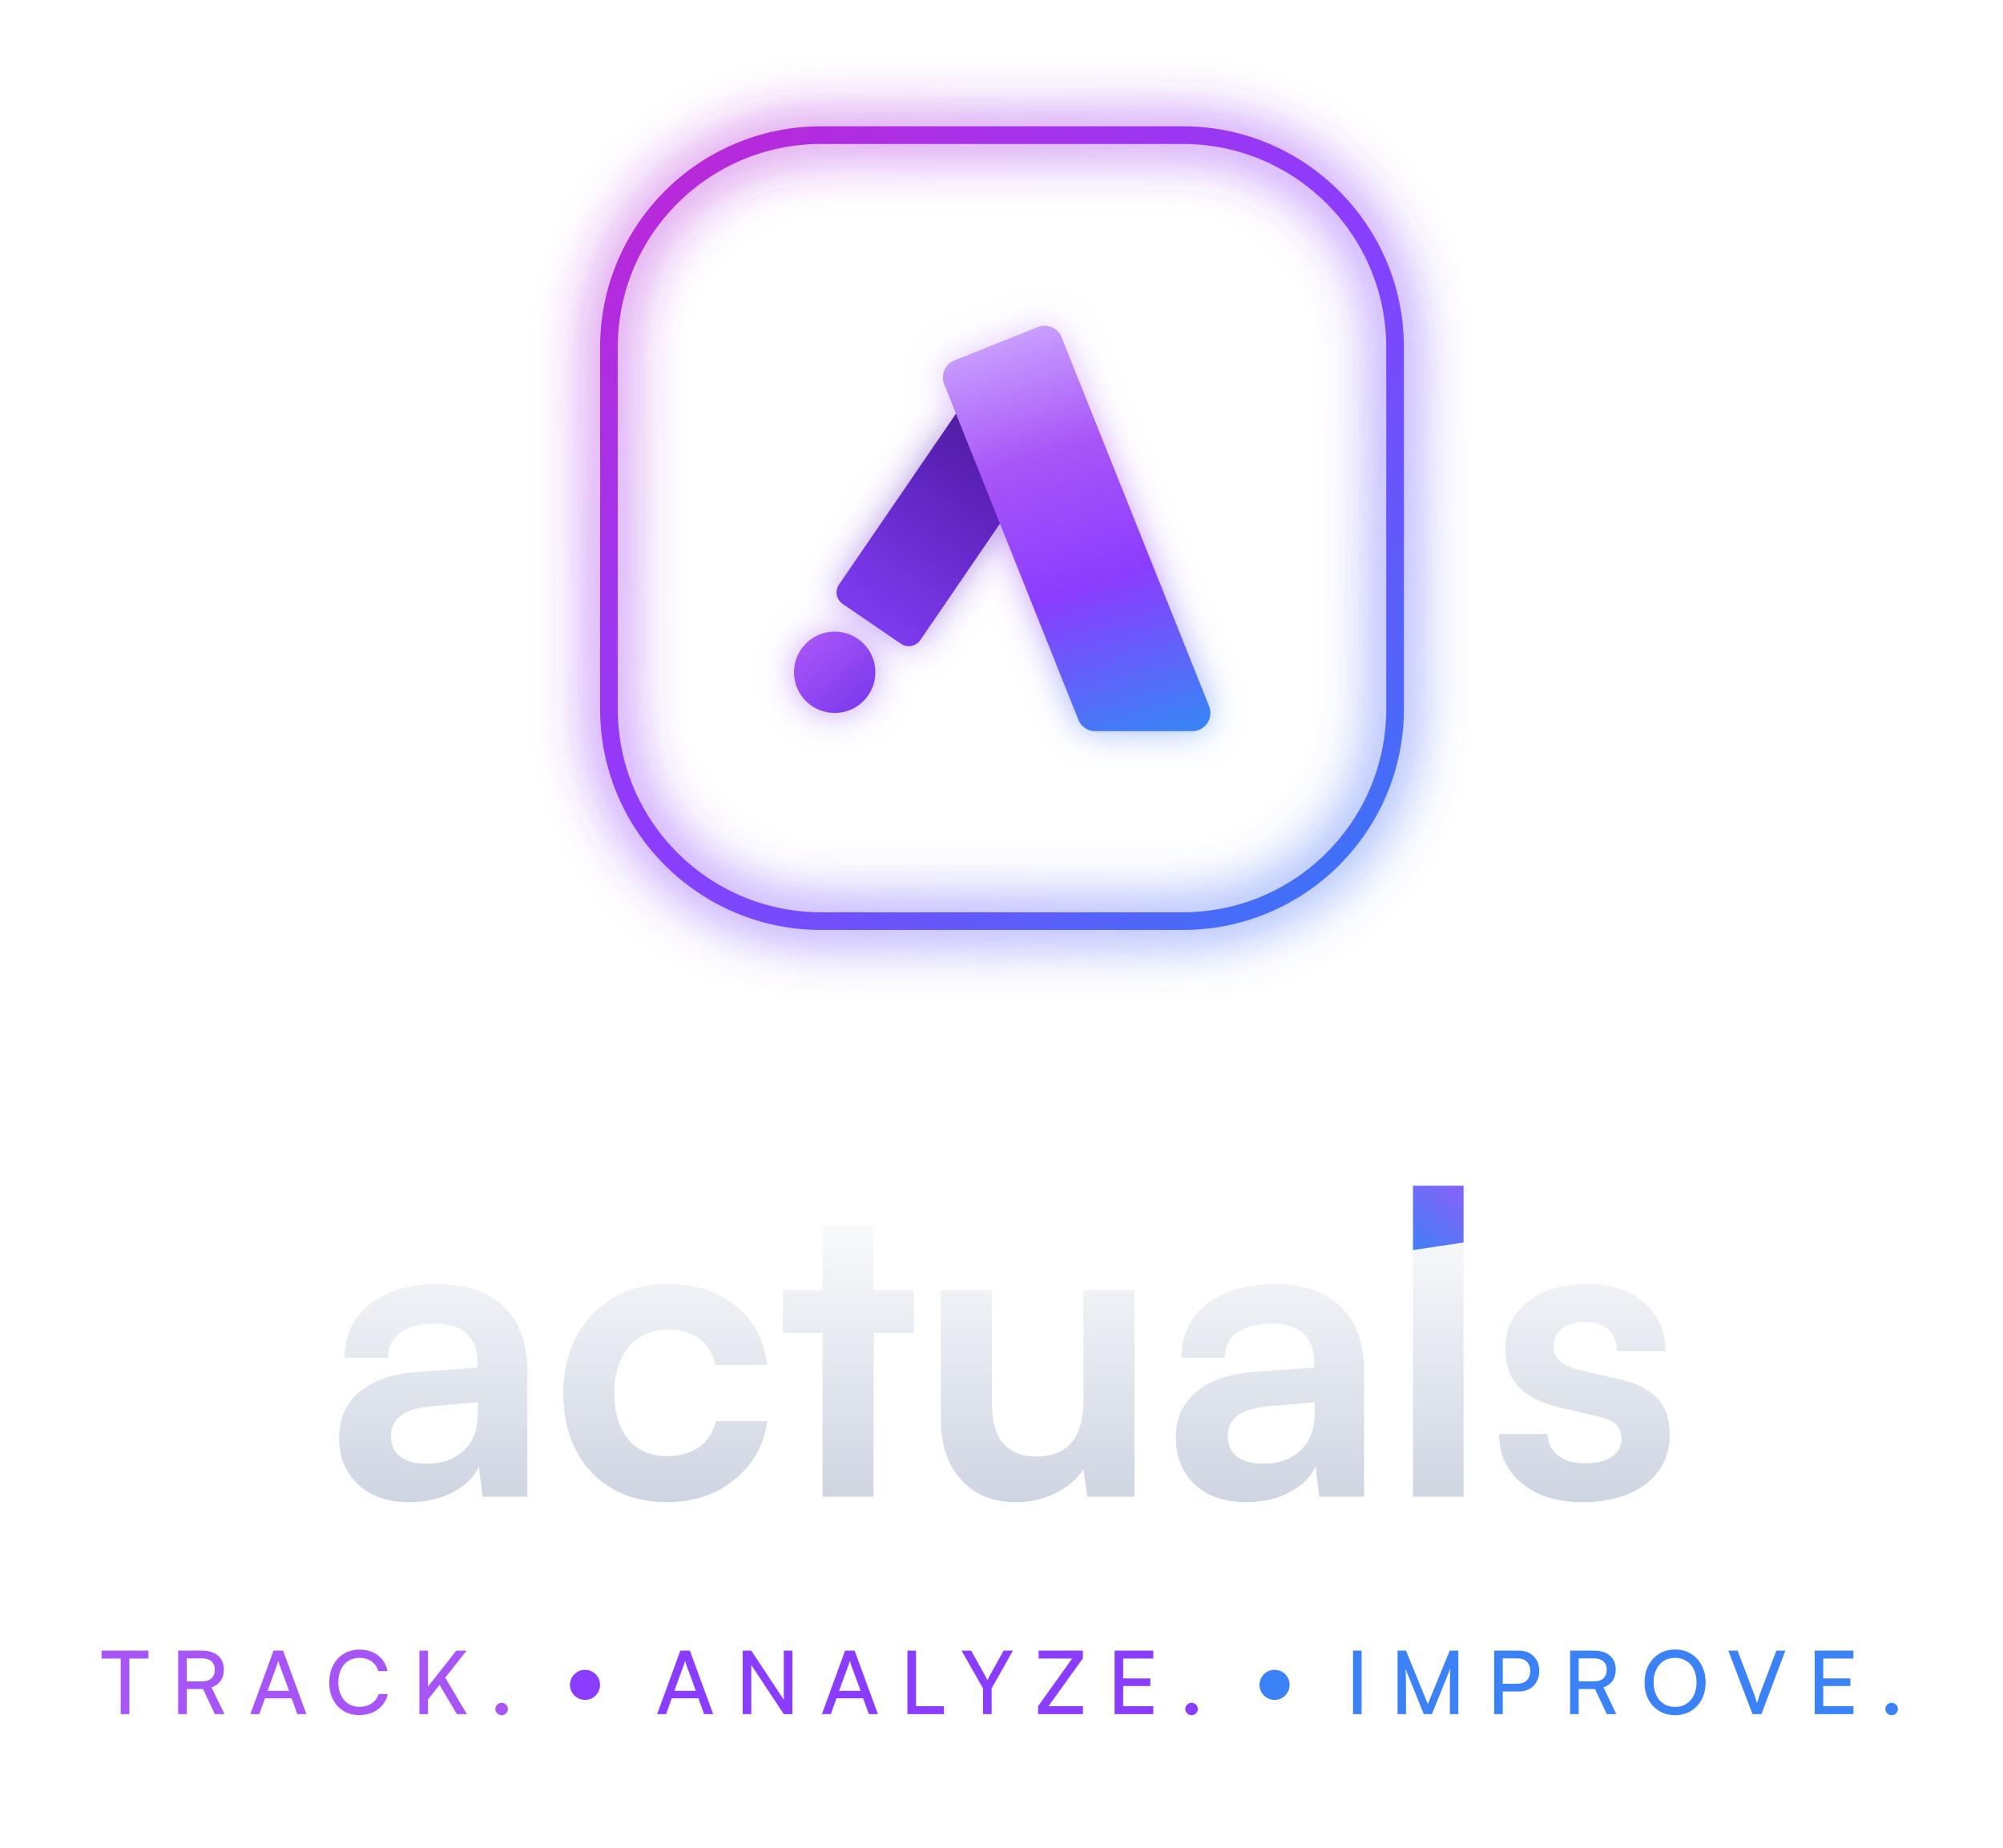
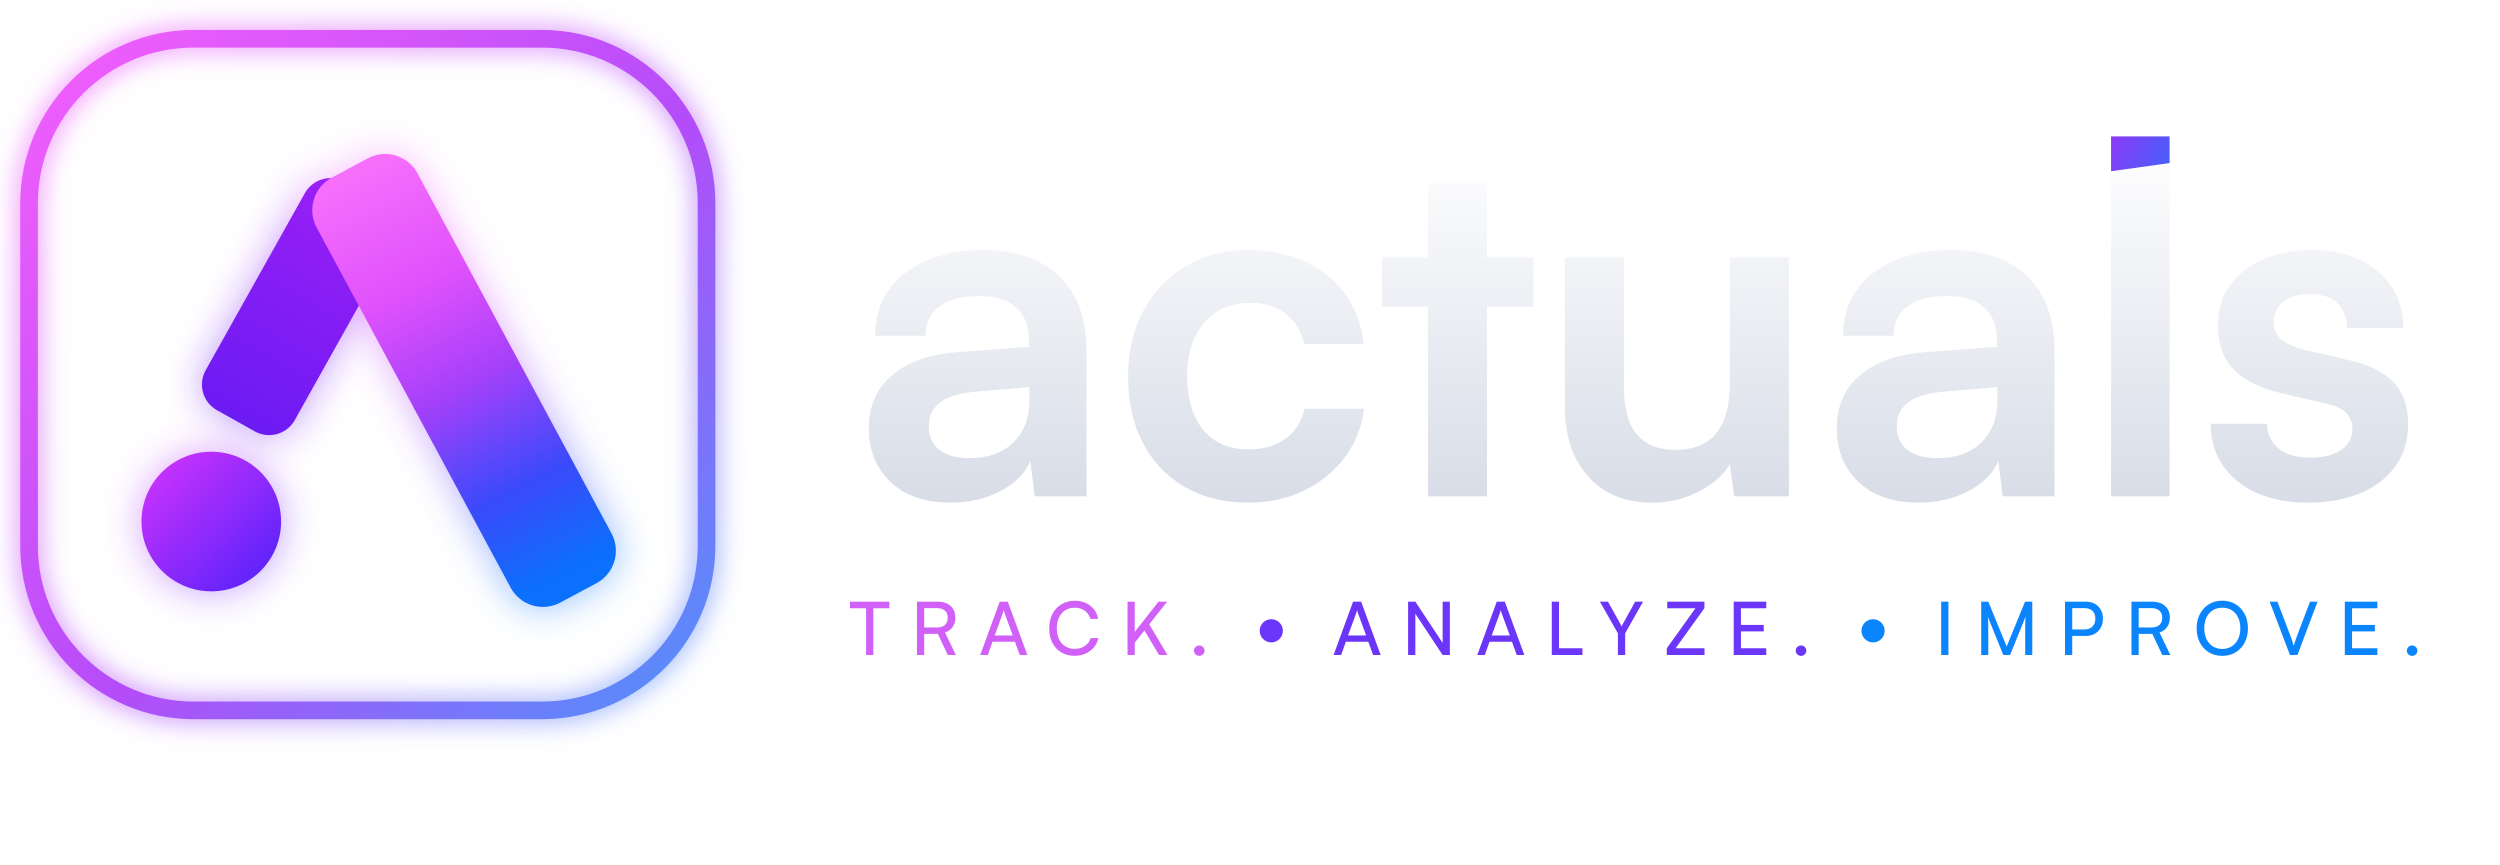
- <svg xmlns="http://www.w3.org/2000/svg" viewBox="-12 -6 479 442">
+ <svg xmlns="http://www.w3.org/2000/svg" viewBox="-6 -102.6 516.8 178.8">
  <defs>
-     <linearGradient id="fdfront" x1="300" y1="60" x2="420" y2="440" gradientUnits="userSpaceOnUse">
-       <stop offset="0" stop-color="#C9A0FF" />
-       <stop offset="0.30" stop-color="#A855F7" />
-       <stop offset="0.62" stop-color="#8B3DFF" />
-       <stop offset="1" stop-color="#3B82F6" />
+     <linearGradient id="fdfront" x1="626" y1="350" x2="905" y2="895" gradientUnits="userSpaceOnUse">
+       <stop offset="0" stop-color="#F56EFC" />
+       <stop offset="0.28" stop-color="#DF51FC" />
+       <stop offset="0.52" stop-color="#A640FA" />
+       <stop offset="0.78" stop-color="#3A4AFA" />
+       <stop offset="1" stop-color="#0B70FC" />
    </linearGradient>
-     <linearGradient id="fdback" x1="290" y1="145" x2="150" y2="335" gradientUnits="userSpaceOnUse">
-       <stop offset="0" stop-color="#4A1A93" />
-       <stop offset="0.35" stop-color="#5B21B6" />
-       <stop offset="1" stop-color="#7C3AED" />
+     <linearGradient id="fdback" x1="618" y1="385" x2="450" y2="690" gradientUnits="userSpaceOnUse">
+       <stop offset="0" stop-color="#9A1FF6" />
+       <stop offset="1" stop-color="#6C1BF3" />
    </linearGradient>
-     <linearGradient id="fddotg" x1="80" y1="356" x2="136" y2="416" gradientUnits="userSpaceOnUse">
-       <stop offset="0" stop-color="#A855F7" />
-       <stop offset="1" stop-color="#7C3AED" />
+     <linearGradient id="fddotg" x1="340" y1="750" x2="490" y2="905" gradientUnits="userSpaceOnUse">
+       <stop offset="0" stop-color="#C932FC" />
+       <stop offset="1" stop-color="#5A22FA" />
+     </linearGradient>
+     <linearGradient id="fdring" x1="166" y1="170" x2="1088" y2="1084" gradientUnits="userSpaceOnUse">
+       <stop offset="0" stop-color="#F45FFC" />
+       <stop offset="0.55" stop-color="#B44CF9" />
+       <stop offset="1" stop-color="#4E93FA" />
    </linearGradient>
    <filter id="fdsoft" x="-60%" y="-60%" width="220%" height="220%">
-       <feGaussianBlur stdDeviation="16" />
+       <feGaussianBlur stdDeviation="26" />
    </filter>
-     <linearGradient id="fdring" x1="60" y1="40" x2="460" y2="480" gradientUnits="userSpaceOnUse">
-       <stop offset="0" stop-color="#C026D3" />
-       <stop offset="0.5" stop-color="#8B3DFF" />
-       <stop offset="1" stop-color="#2E7DF6" />
+     <filter id="fdrsoft" x="-40%" y="-40%" width="180%" height="180%">
+       <feGaussianBlur stdDeviation="18" />
+     </filter>
+     <filter id="fdfold" x="-100%" y="-100%" width="300%" height="300%">
+       <feGaussianBlur stdDeviation="11" />
+     </filter>
+     <linearGradient id="fdtip" x1="260.9" y1="-74.4" x2="277.0" y2="-65.8" gradientUnits="userSpaceOnUse">
+       <stop offset="0" stop-color="#8B3BF7" />
+       <stop offset="1" stop-color="#2F6BFC" />
    </linearGradient>
-     <linearGradient id="fdtip" x1="260.9" y1="-56.9" x2="279.0" y2="-80.4" gradientUnits="userSpaceOnUse">
-       <stop offset="0" stop-color="#3B82F6" />
-       <stop offset="1" stop-color="#A855F7" />
-     </linearGradient>
-     <linearGradient id="fdink" x1="0" y1="-74" x2="0" y2="6" gradientUnits="userSpaceOnUse">
+     <linearGradient id="fdink" x1="0" y1="-74" x2="0" y2="4" gradientUnits="userSpaceOnUse">
      <stop offset="0" stop-color="#FFFFFF" />
-       <stop offset="1" stop-color="#CBD2E0" />
+       <stop offset="1" stop-color="#D6DBE6" />
    </linearGradient>
    <clipPath id="fdword">
      <path d="M21.0 1.3Q13.1 1.3 8.6 -2.95Q4.1 -7.2 4.1 -14.1Q4.1 -20.9 8.85 -25.0Q13.6 -29.1 22.4 -29.8L37.2 -30.9V-32.0Q37.2 -35.4 35.9 -37.45Q34.6 -39.5 32.35 -40.45Q30.1 -41.4 27.0 -41.4Q21.6 -41.4 18.7 -39.25Q15.8 -37.1 15.8 -33.2H5.4Q5.4 -38.6 8.15 -42.55Q10.9 -46.5 15.95 -48.7Q21.0 -50.9 27.6 -50.9Q34.3 -50.9 39.1 -48.55Q43.9 -46.2 46.5 -41.55Q49.1 -36.9 49.1 -30.0V0.0H38.4L37.5 -7.3Q35.9 -3.5 31.35 -1.1Q26.8 1.3 21.0 1.3ZM25.0 -7.9Q30.6 -7.9 33.95 -11.1Q37.3 -14.3 37.3 -20.0V-22.6L27.0 -21.7Q21.3 -21.3 18.9 -19.45Q16.5 -17.6 16.5 -14.6Q16.5 -11.3 18.7 -9.6Q20.9 -7.9 25.0 -7.9Z M57.7 -24.8Q57.7 -32.5 60.85 -38.35Q64.0 -44.2 69.55 -47.55Q75.1 -50.9 82.4 -50.9Q92.5 -50.9 98.95 -45.65Q105.4 -40.4 106.4 -31.5H94.1Q93.1 -35.7 90.15 -37.85Q87.2 -40.0 82.9 -40.0Q79.0 -40.0 76.05 -38.15Q73.1 -36.3 71.5 -32.9Q69.9 -29.5 69.9 -24.8Q69.9 -20.2 71.4 -16.75Q72.9 -13.3 75.75 -11.5Q78.6 -9.7 82.5 -9.7Q87.1 -9.7 90.15 -11.85Q93.2 -14.0 94.2 -18.1H106.5Q105.7 -12.3 102.45 -8.0Q99.2 -3.7 94.1 -1.2Q89.0 1.3 82.5 1.3Q75.0 1.3 69.4 -1.95Q63.8 -5.2 60.75 -11.05Q57.7 -16.9 57.7 -24.8Z M110.2 -49.4H141.5V-39.2H110.2ZM131.9 0.0H119.7V-64.8H131.9Z M182.1 -49.4H194.3V0.0H183.0L182.1 -6.6Q179.9 -3.1 175.5 -0.9Q171.1 1.3 166.1 1.3Q157.6 1.3 152.8 -4.1Q148.0 -9.5 148.0 -18.5V-49.4H160.2V-22.8Q160.2 -15.8 162.95 -12.7Q165.7 -9.6 170.7 -9.6Q176.5 -9.6 179.3 -13.05Q182.1 -16.5 182.1 -23.5Z M221.1 1.3Q213.2 1.3 208.7 -2.95Q204.2 -7.2 204.2 -14.1Q204.2 -20.9 208.95 -25.0Q213.7 -29.1 222.5 -29.8L237.3 -30.9V-32.0Q237.3 -35.4 236.0 -37.45Q234.7 -39.5 232.45 -40.45Q230.2 -41.4 227.1 -41.4Q221.7 -41.4 218.8 -39.25Q215.9 -37.1 215.9 -33.2H205.5Q205.5 -38.6 208.25 -42.55Q211 -46.5 216.05 -48.7Q221.1 -50.9 227.7 -50.9Q234.4 -50.9 239.2 -48.55Q244 -46.2 246.6 -41.55Q249.2 -36.9 249.2 -30.0V0.0H238.5L237.6 -7.3Q236 -3.5 231.45 -1.1Q226.9 1.3 221.1 1.3ZM225.1 -7.9Q230.7 -7.9 234.05 -11.1Q237.4 -14.3 237.4 -20.0V-22.6L227.1 -21.7Q221.4 -21.3 219 -19.45Q216.6 -17.6 216.6 -14.6Q216.6 -11.3 218.8 -9.6Q221 -7.9 225.1 -7.9Z M273 0.0H260.9V-74.4H273Z M281.5 -15.0H293.1Q293.2 -11.8 295.55 -9.9Q297.9 -8.0 302 -8.0Q306.3 -8.0 308.55 -9.65Q310.8 -11.3 310.8 -13.9Q310.8 -15.7 309.65 -17.1Q308.5 -18.5 305.1 -19.2L296.2 -21.3Q289.6 -22.8 286.3 -26.15Q283 -29.5 283 -35.4Q283 -40.3 285.55 -43.75Q288.1 -47.2 292.5 -49.05Q296.9 -50.9 302.6 -50.9Q308.1 -50.9 312.3 -48.9Q316.5 -46.9 318.9 -43.3Q321.3 -39.7 321.3 -34.8H309.7Q309.6 -38.1 307.65 -39.95Q305.7 -41.8 302.1 -41.8Q298.5 -41.8 296.5 -40.2Q294.5 -38.6 294.5 -35.9Q294.5 -31.8 300.9 -30.3L309.8 -28.2Q316 -26.9 319.15 -23.75Q322.3 -20.6 322.3 -14.9Q322.3 -9.9 319.7 -6.25Q317.1 -2.6 312.4 -0.65Q307.7 1.3 301.6 1.3Q292.4 1.3 286.95 -3.2Q281.5 -7.7 281.5 -15.0Z" />
    </clipPath>
-     <filter id="fdgr" x="-30%" y="-30%" width="160%" height="160%">
-       <feGaussianBlur stdDeviation="14" />
-     </filter>
  </defs>
-   <g transform="translate(107.3,0) scale(0.47)">
-     <rect width="512" height="512" rx="0" fill="#05050B" opacity="0" />
-     <rect x="56" y="56" width="400" height="400" rx="108" fill="none" stroke="url(#fdring)" stroke-width="13" filter="url(#fdgr)" opacity="0.9" />
-     <rect x="56" y="56" width="400" height="400" rx="108" fill="none" stroke="url(#fdring)" stroke-width="9" />
-     <g transform="translate(112,119) scale(0.545)">
-       <g filter="url(#fdsoft)" opacity="0.5">
-         <path d="M252.8 121.4 L307.2 158.6 L177.2 348.6 L122.8 311.4 Z" fill="url(#fdback)" stroke="url(#fdback)" stroke-width="26" stroke-linejoin="round" />
-         <circle cx="108.0" cy="386.0" r="38.0" fill="url(#fddotg)" />
-         <path d="M226.0 110.6 L304.0 79.4 L441.8 424.0 L351.3 424.0 Z" fill="url(#fdfront)" stroke="url(#fdfront)" stroke-width="34" stroke-linejoin="round" />
-       </g>
-       <g>
-         <path d="M252.8 121.4 L307.2 158.6 L177.2 348.6 L122.8 311.4 Z" fill="url(#fdback)" stroke="url(#fdback)" stroke-width="26" stroke-linejoin="round" />
-         <circle cx="108.0" cy="386.0" r="38.0" fill="url(#fddotg)" />
-         <path d="M226.0 110.6 L304.0 79.4 L441.8 424.0 L351.3 424.0 Z" fill="url(#fdfront)" stroke="url(#fdfront)" stroke-width="34" stroke-linejoin="round" />
-       </g>
+   <g transform="translate(-25.21,-120.41) scale(0.1519)">
+     <rect x="166" y="170" width="922" height="914" rx="224" fill="none" stroke="url(#fdring)" stroke-width="28" filter="url(#fdrsoft)" opacity="0.7" />
+     <rect x="166" y="170" width="922" height="914" rx="224" fill="none" stroke="url(#fdring)" stroke-width="24" />
+     <g filter="url(#fdsoft)" opacity="0.45">
+       <path d="M576.3 399.6 L627.7 428.4 L492.7 669.4 L441.3 640.6 Z" fill="url(#fdback)" stroke="url(#fdback)" stroke-width="80" stroke-linejoin="round" />
+       <circle cx="414" cy="827" r="95" fill="url(#fddotg)" />
+       <path d="M601.4 403.2 L650.6 376.8 L914.6 866.8 L865.4 893.2 Z" fill="url(#fdfront)" stroke="url(#fdfront)" stroke-width="100" stroke-linejoin="round" />
+     </g>
+     <g>
+       <path d="M576.3 399.6 L627.7 428.4 L492.7 669.4 L441.3 640.6 Z" fill="url(#fdback)" stroke="url(#fdback)" stroke-width="80" stroke-linejoin="round" />
+       <circle cx="414" cy="827" r="95" fill="url(#fddotg)" />
+       <line x1="622" y1="412" x2="712" y2="588" stroke="#000000" stroke-width="30" stroke-linecap="round" opacity="0.32" filter="url(#fdfold)" />
+       <path d="M601.4 403.2 L650.6 376.8 L914.6 866.8 L865.4 893.2 Z" fill="url(#fdfront)" stroke="url(#fdfront)" stroke-width="100" stroke-linejoin="round" />
    </g>
  </g>
-   <g transform="translate(65.0,352)">
+   <g transform="translate(169.5,0)">
    <path d="M21.0 1.3Q13.1 1.3 8.6 -2.95Q4.1 -7.2 4.1 -14.1Q4.1 -20.9 8.85 -25.0Q13.6 -29.1 22.4 -29.8L37.2 -30.9V-32.0Q37.2 -35.4 35.9 -37.45Q34.6 -39.5 32.35 -40.45Q30.1 -41.4 27.0 -41.4Q21.6 -41.4 18.7 -39.25Q15.8 -37.1 15.8 -33.2H5.4Q5.4 -38.6 8.15 -42.55Q10.9 -46.5 15.95 -48.7Q21.0 -50.9 27.6 -50.9Q34.3 -50.9 39.1 -48.55Q43.9 -46.2 46.5 -41.55Q49.1 -36.9 49.1 -30.0V0.0H38.4L37.5 -7.3Q35.9 -3.5 31.35 -1.1Q26.8 1.3 21.0 1.3ZM25.0 -7.9Q30.6 -7.9 33.95 -11.1Q37.3 -14.3 37.3 -20.0V-22.6L27.0 -21.7Q21.3 -21.3 18.9 -19.45Q16.5 -17.6 16.5 -14.6Q16.5 -11.3 18.7 -9.6Q20.9 -7.9 25.0 -7.9Z M57.7 -24.8Q57.7 -32.5 60.85 -38.35Q64.0 -44.2 69.55 -47.55Q75.1 -50.9 82.4 -50.9Q92.5 -50.9 98.95 -45.65Q105.4 -40.4 106.4 -31.5H94.1Q93.1 -35.7 90.15 -37.85Q87.2 -40.0 82.9 -40.0Q79.0 -40.0 76.05 -38.15Q73.1 -36.3 71.5 -32.9Q69.9 -29.5 69.9 -24.8Q69.9 -20.2 71.4 -16.75Q72.9 -13.3 75.75 -11.5Q78.6 -9.7 82.5 -9.7Q87.1 -9.7 90.15 -11.85Q93.2 -14.0 94.2 -18.1H106.5Q105.7 -12.3 102.45 -8.0Q99.2 -3.7 94.1 -1.2Q89.0 1.3 82.5 1.3Q75.0 1.3 69.4 -1.95Q63.8 -5.2 60.75 -11.05Q57.7 -16.9 57.7 -24.8Z M110.2 -49.4H141.5V-39.2H110.2ZM131.9 0.0H119.7V-64.8H131.9Z M182.1 -49.4H194.3V0.0H183.0L182.1 -6.6Q179.9 -3.1 175.5 -0.9Q171.1 1.3 166.1 1.3Q157.6 1.3 152.8 -4.1Q148.0 -9.5 148.0 -18.5V-49.4H160.2V-22.8Q160.2 -15.8 162.95 -12.7Q165.7 -9.6 170.7 -9.6Q176.5 -9.6 179.3 -13.05Q182.1 -16.5 182.1 -23.5Z M221.1 1.3Q213.2 1.3 208.7 -2.95Q204.2 -7.2 204.2 -14.1Q204.2 -20.9 208.95 -25.0Q213.7 -29.1 222.5 -29.8L237.3 -30.9V-32.0Q237.3 -35.4 236.0 -37.45Q234.7 -39.5 232.45 -40.45Q230.2 -41.4 227.1 -41.4Q221.7 -41.4 218.8 -39.25Q215.9 -37.1 215.9 -33.2H205.5Q205.5 -38.6 208.25 -42.55Q211 -46.5 216.05 -48.7Q221.1 -50.9 227.7 -50.9Q234.4 -50.9 239.2 -48.55Q244 -46.2 246.6 -41.55Q249.2 -36.9 249.2 -30.0V0.0H238.5L237.6 -7.3Q236 -3.5 231.45 -1.1Q226.9 1.3 221.1 1.3ZM225.1 -7.9Q230.7 -7.9 234.05 -11.1Q237.4 -14.3 237.4 -20.0V-22.6L227.1 -21.7Q221.4 -21.3 219 -19.45Q216.6 -17.6 216.6 -14.6Q216.6 -11.3 218.8 -9.6Q221 -7.9 225.1 -7.9Z M273 0.0H260.9V-74.4H273Z M281.5 -15.0H293.1Q293.2 -11.8 295.55 -9.9Q297.9 -8.0 302 -8.0Q306.3 -8.0 308.55 -9.65Q310.8 -11.3 310.8 -13.9Q310.8 -15.7 309.65 -17.1Q308.5 -18.5 305.1 -19.2L296.2 -21.3Q289.6 -22.8 286.3 -26.15Q283 -29.5 283 -35.4Q283 -40.3 285.55 -43.75Q288.1 -47.2 292.5 -49.05Q296.9 -50.9 302.6 -50.9Q308.1 -50.9 312.3 -48.9Q316.5 -46.9 318.9 -43.3Q321.3 -39.7 321.3 -34.8H309.7Q309.6 -38.1 307.65 -39.95Q305.7 -41.8 302.1 -41.8Q298.5 -41.8 296.5 -40.2Q294.5 -38.6 294.5 -35.9Q294.5 -31.8 300.9 -30.3L309.8 -28.2Q316 -26.9 319.15 -23.75Q322.3 -20.6 322.3 -14.9Q322.3 -9.9 319.7 -6.25Q317.1 -2.6 312.4 -0.65Q307.7 1.3 301.6 1.3Q292.4 1.3 286.95 -3.2Q281.5 -7.7 281.5 -15.0Z" fill="url(#fdink)" />
    <g clip-path="url(#fdword)">
-       <path d="M246.9 -56.9 L287.0 -62.9 L287.0 -114.4 L246.9 -114.4 Z" fill="url(#fdtip)" />
+       <path d="M250.9 -65.8 L283.0 -70.3 L283.0 -104.4 L250.9 -104.4 Z" fill="url(#fdtip)" />
    </g>
  </g>
-   <g transform="translate(12.0,404)">
-     <path d="M6.93 -14.238V0.0H4.872V-14.238ZM0.294 -13.293V-15.183H11.487V-13.293Z M20.664 0.0H18.606V-15.183H24.339Q26.775 -15.183 28.151 -13.976Q29.526 -12.768 29.526 -10.626Q29.526 -9.051 28.76 -7.959Q27.993 -6.867 26.586 -6.405L29.673 0.0H27.384L24.549 -6.006H20.664ZM20.664 -13.335V-7.833H24.36Q25.788 -7.833 26.576 -8.568Q27.363 -9.303 27.363 -10.605Q27.363 -11.928 26.555 -12.632Q25.746 -13.335 24.339 -13.335Z M38.01 0.0H35.868L41.412 -15.183H43.701L49.266 0.0H47.103L45.738 -3.78H39.354ZM42.294 -11.907 39.984 -5.565H45.129L42.798 -11.907Q42.735 -12.138 42.651 -12.38Q42.567 -12.621 42.546 -12.789Q42.504 -12.621 42.441 -12.38Q42.378 -12.138 42.294 -11.907Z M61.95 0.231Q59.787 0.231 58.17 -0.746Q56.553 -1.722 55.65 -3.476Q54.747 -5.229 54.747 -7.581Q54.747 -9.933 55.671 -11.697Q56.595 -13.461 58.243 -14.448Q59.892 -15.435 62.055 -15.435Q63.777 -15.435 65.163 -14.795Q66.549 -14.154 67.473 -12.999Q68.397 -11.844 68.67 -10.29H66.465Q66.045 -11.781 64.848 -12.621Q63.651 -13.461 61.992 -13.461Q60.459 -13.461 59.314 -12.736Q58.17 -12.012 57.54 -10.7Q56.91 -9.387 56.91 -7.602Q56.91 -5.838 57.54 -4.515Q58.17 -3.192 59.325 -2.468Q60.48 -1.743 61.992 -1.743Q63.672 -1.743 64.9 -2.573Q66.129 -3.402 66.549 -4.809H68.733Q68.418 -3.297 67.462 -2.163Q66.507 -1.029 65.089 -0.399Q63.672 0.231 61.95 0.231Z M87.57 -15.183 77.931 -2.961V-6.048L85.113 -15.183ZM78.351 -15.183V0.0H76.293V-15.183ZM81.018 -7.161 82.362 -8.925 87.654 0.0H85.26Z M95.97 0.252Q95.361 0.252 94.91 -0.178Q94.458 -0.609 94.458 -1.218Q94.458 -1.848 94.91 -2.279Q95.361 -2.709 95.97 -2.709Q96.579 -2.709 97.02 -2.279Q97.461 -1.848 97.461 -1.218Q97.461 -0.609 97.02 -0.178Q96.579 0.252 95.97 0.252Z" fill="#A855F7" />
+   <g transform="translate(169.5,32.8)">
+     <path d="M5.033 -10.341V0.0H3.539V-10.341ZM0.214 -9.655V-11.028H8.343V-9.655Z M15.551 0.0H14.057V-11.028H18.221Q19.99 -11.028 20.989 -10.151Q21.988 -9.274 21.988 -7.718Q21.988 -6.574 21.431 -5.781Q20.875 -4.988 19.853 -4.652L22.095 0.0H20.432L18.373 -4.362H15.551ZM15.551 -9.686V-5.689H18.236Q19.273 -5.689 19.845 -6.223Q20.417 -6.757 20.417 -7.703Q20.417 -8.664 19.83 -9.175Q19.243 -9.686 18.221 -9.686Z M28.693 0.0H27.137L31.164 -11.028H32.827L36.869 0.0H35.297L34.306 -2.745H29.669ZM31.805 -8.648 30.127 -4.042H33.864L32.171 -8.648Q32.125 -8.816 32.064 -8.992Q32.003 -9.167 31.988 -9.289Q31.957 -9.167 31.911 -8.992Q31.866 -8.816 31.805 -8.648Z M46.624 0.168Q45.053 0.168 43.878 -0.541Q42.704 -1.251 42.048 -2.524Q41.392 -3.798 41.392 -5.506Q41.392 -7.215 42.063 -8.496Q42.735 -9.777 43.932 -10.494Q45.129 -11.211 46.7 -11.211Q47.951 -11.211 48.958 -10.746Q49.964 -10.28 50.635 -9.441Q51.307 -8.603 51.505 -7.474H49.903Q49.598 -8.557 48.729 -9.167Q47.859 -9.777 46.654 -9.777Q45.541 -9.777 44.71 -9.251Q43.878 -8.725 43.421 -7.771Q42.963 -6.818 42.963 -5.521Q42.963 -4.24 43.421 -3.279Q43.878 -2.318 44.717 -1.792Q45.556 -1.266 46.654 -1.266Q47.875 -1.266 48.767 -1.868Q49.659 -2.471 49.964 -3.493H51.551Q51.322 -2.395 50.628 -1.571Q49.934 -0.747 48.904 -0.29Q47.875 0.168 46.624 0.168Z M65.775 -11.028 58.774 -2.151V-4.393L63.991 -11.028ZM59.079 -11.028V0.0H57.584V-11.028ZM61.016 -5.201 61.992 -6.482 65.836 0.0H64.097Z M72.419 0.183Q71.977 0.183 71.649 -0.13Q71.321 -0.442 71.321 -0.885Q71.321 -1.342 71.649 -1.655Q71.977 -1.968 72.419 -1.968Q72.861 -1.968 73.182 -1.655Q73.502 -1.342 73.502 -0.885Q73.502 -0.442 73.182 -0.13Q72.861 0.183 72.419 0.183Z" fill="#D060F7" />
  </g>
-   <circle cx="127.9" cy="397" r="3.6" fill="#8B3DFF" />
-   <g transform="translate(144.9,404)">
-     <path d="M2.394 0.0H0.252L5.796 -15.183H8.085L13.65 0.0H11.487L10.122 -3.78H3.738ZM6.678 -11.907 4.368 -5.565H9.513L7.182 -11.907Q7.119 -12.138 7.035 -12.38Q6.951 -12.621 6.93 -12.789Q6.888 -12.621 6.825 -12.38Q6.762 -12.138 6.678 -11.907Z M22.764 0.0H20.706V-15.183H22.764L31.101 -2.583H30.534V-15.183H32.592V0.0H30.534L22.197 -12.6H22.764Z M41.79 0.0H39.648L45.192 -15.183H47.481L53.046 0.0H50.883L49.518 -3.78H43.134ZM46.074 -11.907 43.764 -5.565H48.909L46.578 -11.907Q46.515 -12.138 46.431 -12.38Q46.347 -12.621 46.326 -12.789Q46.284 -12.621 46.221 -12.38Q46.158 -12.138 46.074 -11.907Z M62.16 -15.183V0.0H60.102V-15.183ZM60.459 0.0V-1.911H68.838V0.0Z M78.183 -6.174 73.038 -15.183H75.348L78.729 -9.114Q78.876 -8.841 78.992 -8.61Q79.107 -8.379 79.233 -8.106Q79.338 -8.295 79.391 -8.431Q79.443 -8.568 79.517 -8.715Q79.59 -8.862 79.737 -9.114L83.097 -15.183H85.344L80.241 -6.174V0.0H78.183Z M102.081 0.0H91.35V-1.911L99.498 -13.293H91.476V-15.183H102.06V-13.335L93.849 -1.911H102.081Z M118.902 0.0H109.641V-15.183H118.902V-13.293H110.754L111.699 -14.112V-8.547H118.188V-6.72H111.699V-1.05L110.754 -1.911H118.902Z M128.058 0.252Q127.449 0.252 126.998 -0.178Q126.546 -0.609 126.546 -1.218Q126.546 -1.848 126.998 -2.279Q127.449 -2.709 128.058 -2.709Q128.667 -2.709 129.108 -2.279Q129.549 -1.848 129.549 -1.218Q129.549 -0.609 129.108 -0.178Q128.667 0.252 128.058 0.252Z" fill="#8B3DFF" />
+   <circle cx="256.8" cy="27.8" r="2.4" fill="#6C35FA" />
+   <g transform="translate(269.5,32.8)">
+     <path d="M1.739 0.0H0.183L4.21 -11.028H5.872L9.914 0.0H8.343L7.352 -2.745H2.715ZM4.85 -8.648 3.173 -4.042H6.909L5.216 -8.648Q5.171 -8.816 5.11 -8.992Q5.049 -9.167 5.033 -9.289Q5.003 -9.167 4.957 -8.992Q4.911 -8.816 4.85 -8.648Z M17.077 0.0H15.582V-11.028H17.077L23.132 -1.876H22.72V-11.028H24.215V0.0H22.72L16.665 -9.152H17.077Z M31.439 0.0H29.883L33.909 -11.028H35.572L39.614 0.0H38.043L37.052 -2.745H32.415ZM34.55 -8.648 32.872 -4.042H36.609L34.916 -8.648Q34.87 -8.816 34.809 -8.992Q34.748 -9.167 34.733 -9.289Q34.703 -9.167 34.657 -8.992Q34.611 -8.816 34.55 -8.648Z M46.776 -11.028V0.0H45.282V-11.028ZM45.541 0.0V-1.388H51.627V0.0Z M58.957 -4.484 55.22 -11.028H56.898L59.354 -6.62Q59.46 -6.421 59.544 -6.254Q59.628 -6.086 59.72 -5.888Q59.796 -6.025 59.834 -6.124Q59.872 -6.223 59.926 -6.33Q59.979 -6.437 60.086 -6.62L62.526 -11.028H64.158L60.452 -4.484V0.0H58.957Z M76.858 0.0H69.063V-1.388L74.981 -9.655H69.155V-11.028H76.842V-9.686L70.878 -1.388H76.858Z M89.618 0.0H82.891V-11.028H89.618V-9.655H83.7L84.386 -10.25V-6.208H89.099V-4.881H84.386V-0.763L83.7 -1.388H89.618Z M96.811 0.183Q96.368 0.183 96.04 -0.13Q95.713 -0.442 95.713 -0.885Q95.713 -1.342 96.04 -1.655Q96.368 -1.968 96.811 -1.968Q97.253 -1.968 97.573 -1.655Q97.894 -1.342 97.894 -0.885Q97.894 -0.442 97.573 -0.13Q97.253 0.183 96.811 0.183Z" fill="#6C35FA" />
  </g>
-   <circle cx="292.8" cy="397" r="3.6" fill="#3B82F6" />
-   <g transform="translate(309.8,404)">
-     <path d="M3.822 -15.183V0.0H1.764V-15.183Z M14.427 0.0H12.411V-15.183H14.427L19.656 -2.415L24.885 -15.183H26.943V0.0H24.927V-6.006Q24.927 -7.077 24.927 -7.833Q24.927 -8.589 24.948 -9.135Q24.969 -9.681 24.99 -10.111Q25.011 -10.542 25.053 -10.941L20.622 0.0H18.69L14.28 -10.899Q14.364 -10.353 14.396 -9.219Q14.427 -8.085 14.427 -6.489Z M37.569 -15.183V0.0H35.511V-15.183ZM41.412 -5.418H37.107V-7.266H40.971Q42.504 -7.266 43.323 -8.096Q44.142 -8.925 44.142 -10.332Q44.142 -11.76 43.323 -12.548Q42.504 -13.335 41.055 -13.335H36.645V-15.183H41.412Q42.903 -15.183 43.995 -14.574Q45.087 -13.965 45.696 -12.873Q46.305 -11.781 46.305 -10.311Q46.305 -8.904 45.696 -7.791Q45.087 -6.678 43.995 -6.048Q42.903 -5.418 41.412 -5.418Z M55.734 0.0H53.676V-15.183H59.409Q61.845 -15.183 63.221 -13.976Q64.596 -12.768 64.596 -10.626Q64.596 -9.051 63.83 -7.959Q63.063 -6.867 61.656 -6.405L64.743 0.0H62.454L59.619 -6.006H55.734ZM55.734 -13.335V-7.833H59.43Q60.858 -7.833 61.645 -8.568Q62.433 -9.303 62.433 -10.605Q62.433 -11.928 61.624 -12.632Q60.816 -13.335 59.409 -13.335Z M86.079 -7.602Q86.079 -5.292 85.145 -3.518Q84.21 -1.743 82.562 -0.746Q80.913 0.252 78.75 0.252Q76.629 0.252 74.981 -0.746Q73.332 -1.743 72.408 -3.507Q71.484 -5.271 71.484 -7.602Q71.484 -9.912 72.419 -11.676Q73.353 -13.44 74.991 -14.448Q76.629 -15.456 78.771 -15.456Q80.934 -15.456 82.572 -14.448Q84.21 -13.44 85.145 -11.676Q86.079 -9.912 86.079 -7.602ZM83.916 -7.602Q83.916 -9.366 83.276 -10.689Q82.635 -12.012 81.48 -12.736Q80.325 -13.461 78.771 -13.461Q77.238 -13.461 76.083 -12.736Q74.928 -12.012 74.288 -10.689Q73.647 -9.366 73.647 -7.602Q73.647 -5.838 74.288 -4.515Q74.928 -3.192 76.083 -2.457Q77.238 -1.722 78.771 -1.722Q80.325 -1.722 81.48 -2.468Q82.635 -3.213 83.276 -4.536Q83.916 -5.859 83.916 -7.602Z M97.293 0.0 91.518 -15.183H93.723L97.419 -5.481Q97.671 -4.851 97.902 -4.168Q98.133 -3.486 98.364 -2.625Q98.637 -3.528 98.889 -4.263Q99.141 -4.998 99.33 -5.502L103.005 -15.183H105.147L99.435 0.0Z M121.422 0.0H112.161V-15.183H121.422V-13.293H113.274L114.219 -14.112V-8.547H120.708V-6.72H114.219V-1.05L113.274 -1.911H121.422Z M130.578 0.252Q129.969 0.252 129.517 -0.178Q129.066 -0.609 129.066 -1.218Q129.066 -1.848 129.517 -2.279Q129.969 -2.709 130.578 -2.709Q131.187 -2.709 131.628 -2.279Q132.069 -1.848 132.069 -1.218Q132.069 -0.609 131.628 -0.178Q131.187 0.252 130.578 0.252Z" fill="#3B82F6" />
+   <circle cx="381.2" cy="27.8" r="2.4" fill="#0B85FD" />
+   <g transform="translate(394.0,32.8)">
+     <path d="M2.776 -11.028V0.0H1.281V-11.028Z M11.021 0.0H9.557V-11.028H11.021L14.819 -1.754L18.617 -11.028H20.112V0.0H18.648V-4.362Q18.648 -5.14 18.648 -5.689Q18.648 -6.238 18.663 -6.635Q18.678 -7.032 18.694 -7.344Q18.709 -7.657 18.739 -7.947L15.521 0.0H14.118L10.915 -7.916Q10.976 -7.52 10.999 -6.696Q11.021 -5.872 11.021 -4.713Z M28.373 -11.028V0.0H26.878V-11.028ZM31.164 -3.935H28.037V-5.277H30.844Q31.957 -5.277 32.552 -5.88Q33.147 -6.482 33.147 -7.504Q33.147 -8.542 32.552 -9.114Q31.957 -9.686 30.905 -9.686H27.702V-11.028H31.164Q32.247 -11.028 33.04 -10.585Q33.833 -10.143 34.276 -9.35Q34.718 -8.557 34.718 -7.489Q34.718 -6.467 34.276 -5.659Q33.833 -4.85 33.04 -4.393Q32.247 -3.935 31.164 -3.935Z M42.109 0.0H40.614V-11.028H44.778Q46.548 -11.028 47.547 -10.151Q48.546 -9.274 48.546 -7.718Q48.546 -6.574 47.989 -5.781Q47.432 -4.988 46.41 -4.652L48.653 0.0H46.99L44.931 -4.362H42.109ZM42.109 -9.686V-5.689H44.794Q45.831 -5.689 46.403 -6.223Q46.975 -6.757 46.975 -7.703Q46.975 -8.664 46.388 -9.175Q45.8 -9.686 44.778 -9.686Z M64.692 -5.521Q64.692 -3.844 64.013 -2.555Q63.335 -1.266 62.137 -0.541Q60.94 0.183 59.369 0.183Q57.828 0.183 56.631 -0.541Q55.434 -1.266 54.763 -2.547Q54.091 -3.828 54.091 -5.521Q54.091 -7.199 54.77 -8.481Q55.449 -9.762 56.639 -10.494Q57.828 -11.226 59.384 -11.226Q60.955 -11.226 62.145 -10.494Q63.335 -9.762 64.013 -8.481Q64.692 -7.199 64.692 -5.521ZM63.121 -5.521Q63.121 -6.803 62.656 -7.764Q62.191 -8.725 61.352 -9.251Q60.513 -9.777 59.384 -9.777Q58.271 -9.777 57.432 -9.251Q56.593 -8.725 56.128 -7.764Q55.663 -6.803 55.663 -5.521Q55.663 -4.24 56.128 -3.279Q56.593 -2.318 57.432 -1.785Q58.271 -1.251 59.384 -1.251Q60.513 -1.251 61.352 -1.792Q62.191 -2.334 62.656 -3.295Q63.121 -4.256 63.121 -5.521Z M73.38 0.0 69.185 -11.028H70.787L73.471 -3.981Q73.654 -3.523 73.822 -3.028Q73.99 -2.532 74.158 -1.907Q74.356 -2.562 74.539 -3.096Q74.722 -3.63 74.859 -3.996L77.529 -11.028H79.084L74.936 0.0Z M91.448 0.0H84.722V-11.028H91.448V-9.655H85.53L86.216 -10.25V-6.208H90.929V-4.881H86.216V-0.763L85.53 -1.388H91.448Z M98.641 0.183Q98.199 0.183 97.871 -0.13Q97.543 -0.442 97.543 -0.885Q97.543 -1.342 97.871 -1.655Q98.199 -1.968 98.641 -1.968Q99.083 -1.968 99.404 -1.655Q99.724 -1.342 99.724 -0.885Q99.724 -0.442 99.404 -0.13Q99.083 0.183 98.641 0.183Z" fill="#0B85FD" />
  </g>
</svg>
